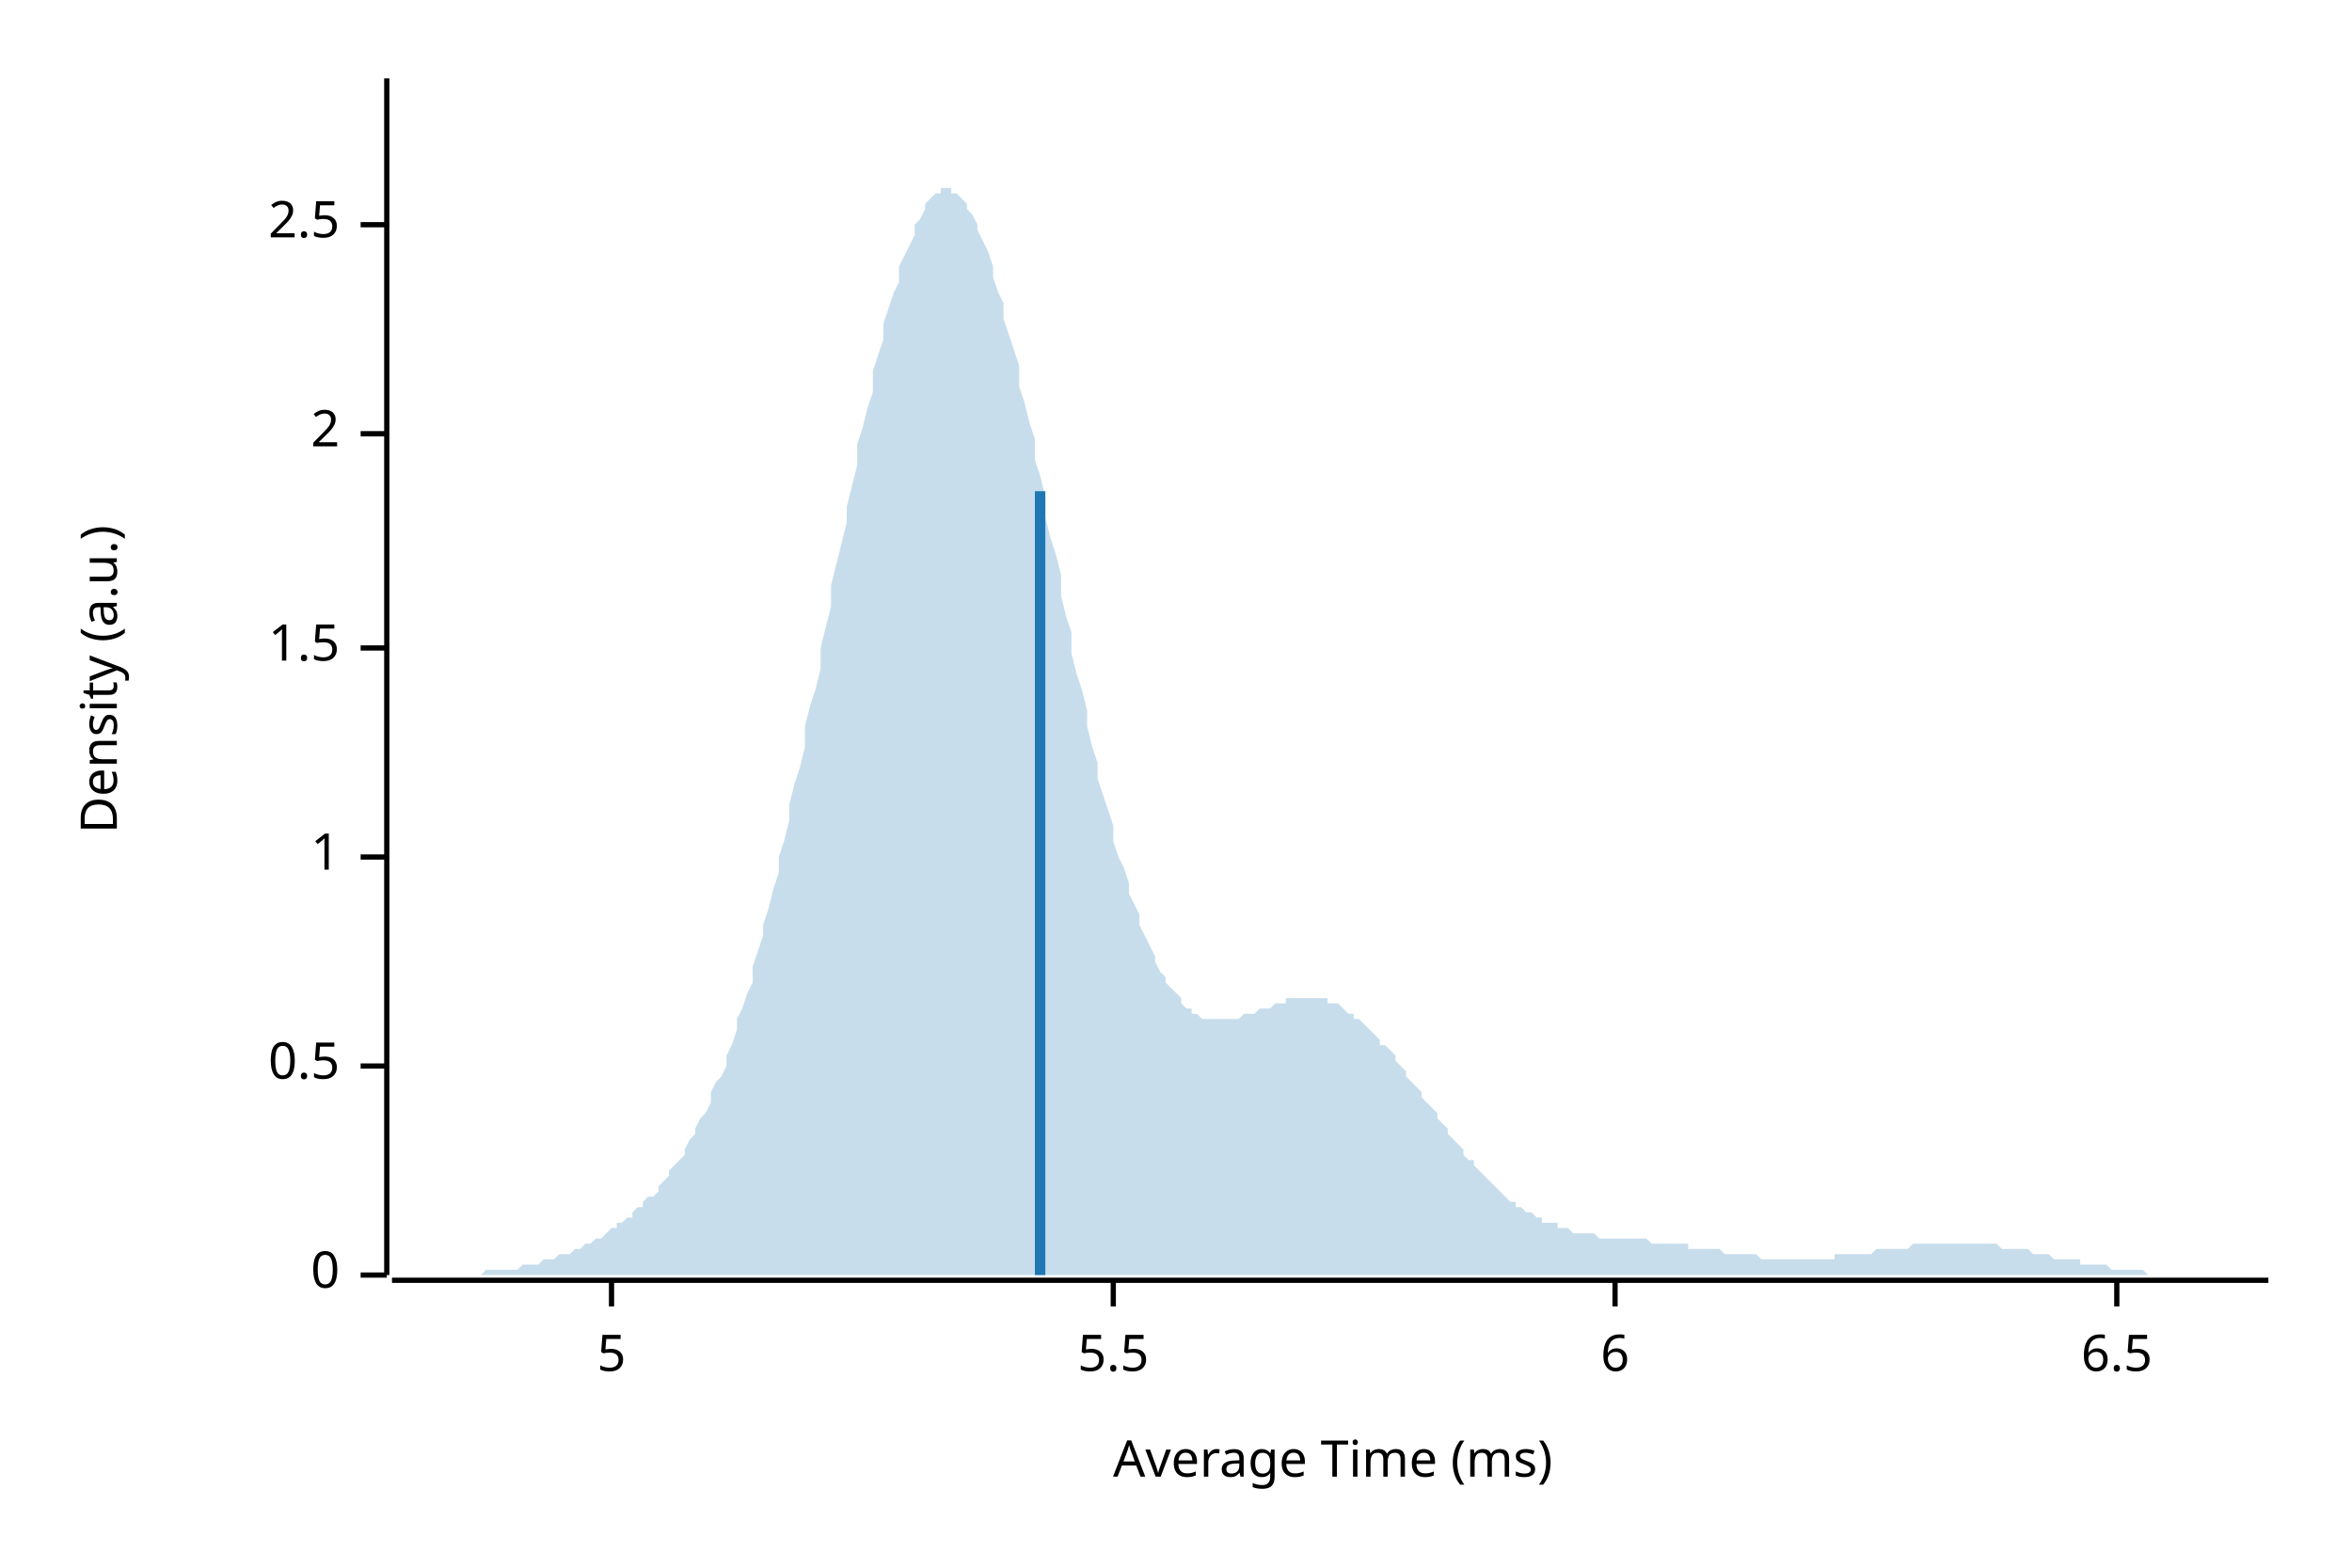
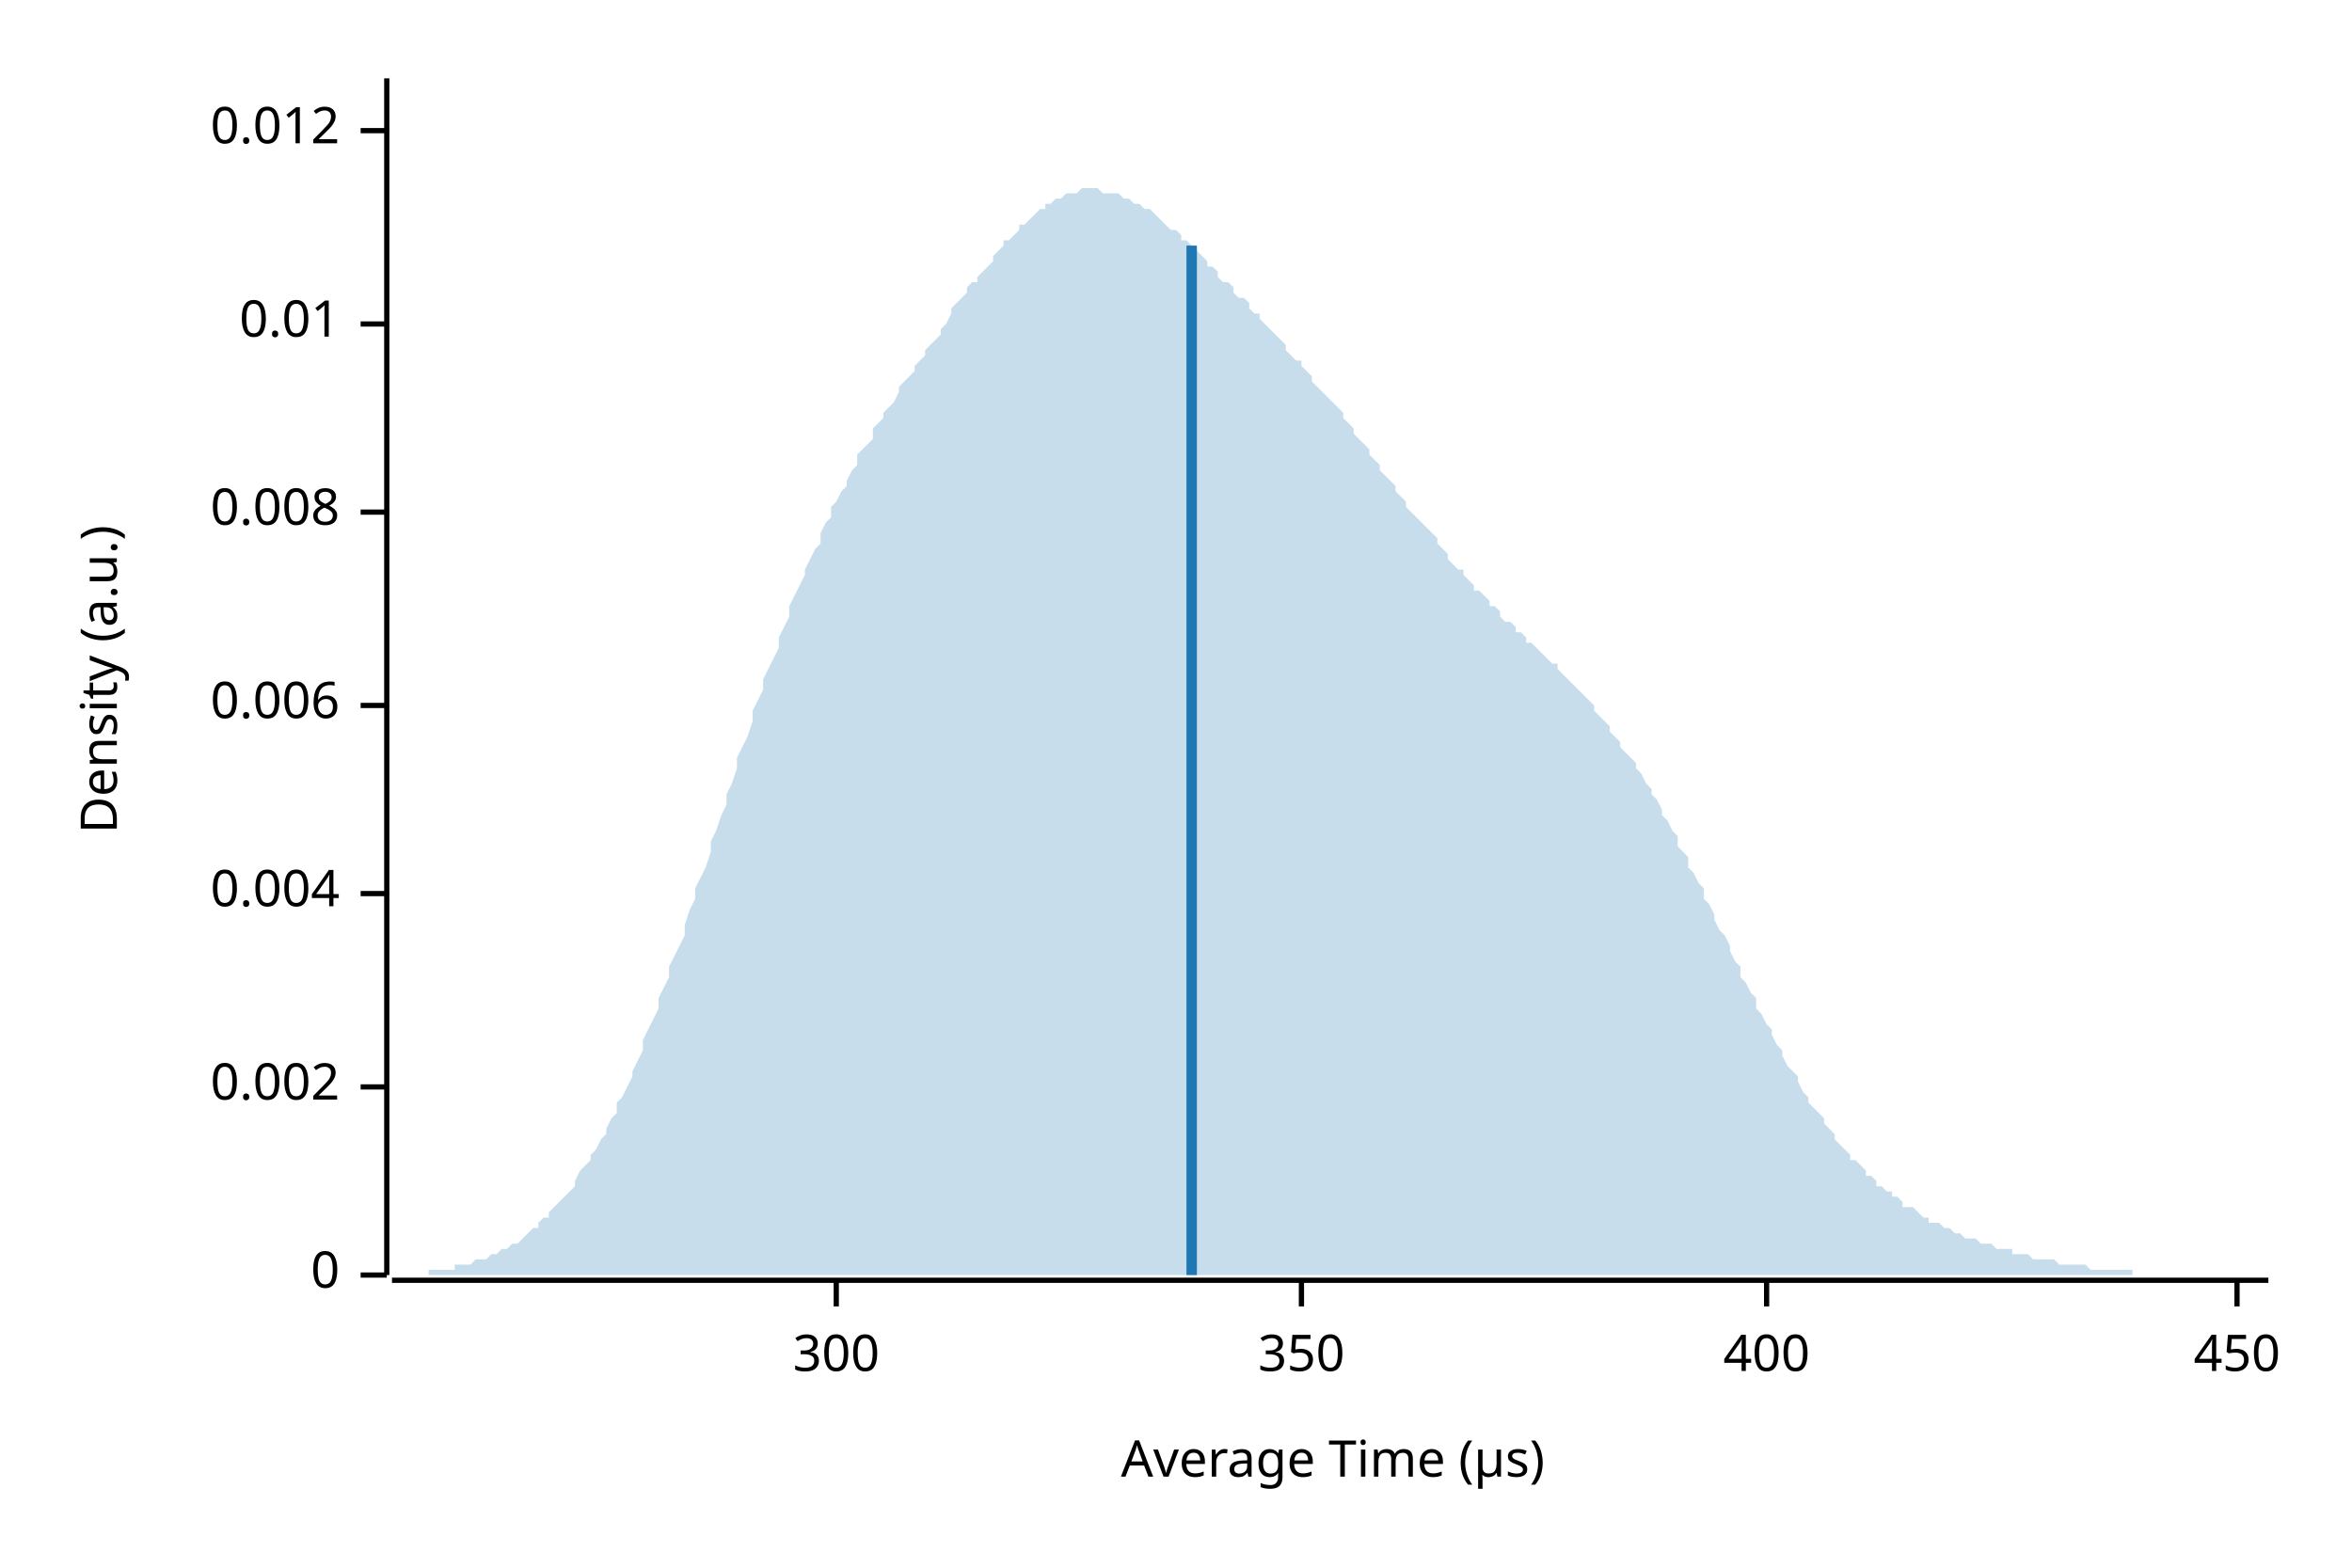
<svg xmlns="http://www.w3.org/2000/svg" width="450" height="300" viewBox="0 0 450 300">
  <text x="15" y="130" dy="0.76em" text-anchor="middle" font-family="sans-serif" font-size="9.677" opacity="1" fill="#000000" transform="rotate(270, 15, 130)">
Density (a.u.)
</text>
  <text x="255" y="285" dy="-0.5ex" text-anchor="middle" font-family="sans-serif" font-size="9.677" opacity="1" fill="#000000">
- Average Time (ms)
+ Average Time (µs)
</text>
  <polyline fill="none" opacity="1" stroke="#000000" stroke-width="1" points="74,15 74,244 " />
  <text x="65" y="244" dy="0.5ex" text-anchor="end" font-family="sans-serif" font-size="9.677" opacity="1" fill="#000000">
0
</text>
  <polyline fill="none" opacity="1" stroke="#000000" stroke-width="1" points="69,244 74,244 " />
-   <text x="65" y="204" dy="0.5ex" text-anchor="end" font-family="sans-serif" font-size="9.677" opacity="1" fill="#000000">
- 0.5
+   <text x="65" y="208" dy="0.5ex" text-anchor="end" font-family="sans-serif" font-size="9.677" opacity="1" fill="#000000">
+ 0.002
</text>
-   <polyline fill="none" opacity="1" stroke="#000000" stroke-width="1" points="69,204 74,204 " />
-   <text x="65" y="164" dy="0.5ex" text-anchor="end" font-family="sans-serif" font-size="9.677" opacity="1" fill="#000000">
- 1
+   <polyline fill="none" opacity="1" stroke="#000000" stroke-width="1" points="69,208 74,208 " />
+   <text x="65" y="171" dy="0.5ex" text-anchor="end" font-family="sans-serif" font-size="9.677" opacity="1" fill="#000000">
+ 0.004
</text>
-   <polyline fill="none" opacity="1" stroke="#000000" stroke-width="1" points="69,164 74,164 " />
-   <text x="65" y="124" dy="0.5ex" text-anchor="end" font-family="sans-serif" font-size="9.677" opacity="1" fill="#000000">
- 1.5
+   <polyline fill="none" opacity="1" stroke="#000000" stroke-width="1" points="69,171 74,171 " />
+   <text x="65" y="135" dy="0.5ex" text-anchor="end" font-family="sans-serif" font-size="9.677" opacity="1" fill="#000000">
+ 0.006
</text>
-   <polyline fill="none" opacity="1" stroke="#000000" stroke-width="1" points="69,124 74,124 " />
-   <text x="65" y="83" dy="0.5ex" text-anchor="end" font-family="sans-serif" font-size="9.677" opacity="1" fill="#000000">
- 2
+   <polyline fill="none" opacity="1" stroke="#000000" stroke-width="1" points="69,135 74,135 " />
+   <text x="65" y="98" dy="0.5ex" text-anchor="end" font-family="sans-serif" font-size="9.677" opacity="1" fill="#000000">
+ 0.008
</text>
-   <polyline fill="none" opacity="1" stroke="#000000" stroke-width="1" points="69,83 74,83 " />
-   <text x="65" y="43" dy="0.5ex" text-anchor="end" font-family="sans-serif" font-size="9.677" opacity="1" fill="#000000">
- 2.5
+   <polyline fill="none" opacity="1" stroke="#000000" stroke-width="1" points="69,98 74,98 " />
+   <text x="65" y="62" dy="0.5ex" text-anchor="end" font-family="sans-serif" font-size="9.677" opacity="1" fill="#000000">
+ 0.01
</text>
-   <polyline fill="none" opacity="1" stroke="#000000" stroke-width="1" points="69,43 74,43 " />
+   <polyline fill="none" opacity="1" stroke="#000000" stroke-width="1" points="69,62 74,62 " />
+   <text x="65" y="25" dy="0.5ex" text-anchor="end" font-family="sans-serif" font-size="9.677" opacity="1" fill="#000000">
+ 0.012
+ </text>
+   <polyline fill="none" opacity="1" stroke="#000000" stroke-width="1" points="69,25 74,25 " />
  <polyline fill="none" opacity="1" stroke="#000000" stroke-width="1" points="75,245 434,245 " />
-   <text x="117" y="255" dy="0.76em" text-anchor="middle" font-family="sans-serif" font-size="9.677" opacity="1" fill="#000000">
- 5
+   <text x="160" y="255" dy="0.76em" text-anchor="middle" font-family="sans-serif" font-size="9.677" opacity="1" fill="#000000">
+ 300
</text>
-   <polyline fill="none" opacity="1" stroke="#000000" stroke-width="1" points="117,245 117,250 " />
-   <text x="213" y="255" dy="0.76em" text-anchor="middle" font-family="sans-serif" font-size="9.677" opacity="1" fill="#000000">
- 5.5
+   <polyline fill="none" opacity="1" stroke="#000000" stroke-width="1" points="160,245 160,250 " />
+   <text x="249" y="255" dy="0.76em" text-anchor="middle" font-family="sans-serif" font-size="9.677" opacity="1" fill="#000000">
+ 350
</text>
-   <polyline fill="none" opacity="1" stroke="#000000" stroke-width="1" points="213,245 213,250 " />
-   <text x="309" y="255" dy="0.76em" text-anchor="middle" font-family="sans-serif" font-size="9.677" opacity="1" fill="#000000">
- 6
+   <polyline fill="none" opacity="1" stroke="#000000" stroke-width="1" points="249,245 249,250 " />
+   <text x="338" y="255" dy="0.76em" text-anchor="middle" font-family="sans-serif" font-size="9.677" opacity="1" fill="#000000">
+ 400
</text>
-   <polyline fill="none" opacity="1" stroke="#000000" stroke-width="1" points="309,245 309,250 " />
-   <text x="405" y="255" dy="0.76em" text-anchor="middle" font-family="sans-serif" font-size="9.677" opacity="1" fill="#000000">
- 6.5
+   <polyline fill="none" opacity="1" stroke="#000000" stroke-width="1" points="338,245 338,250 " />
+   <text x="428" y="255" dy="0.76em" text-anchor="middle" font-family="sans-serif" font-size="9.677" opacity="1" fill="#000000">
+ 450
</text>
-   <polyline fill="none" opacity="1" stroke="#000000" stroke-width="1" points="405,245 405,250 " />
-   <polygon opacity="0.25" fill="#1F78B4" points="75,244 75,244 76,244 77,244 77,244 78,244 79,244 80,244 80,244 81,244 82,244 82,244 83,244 84,244 85,244 85,244 86,244 87,244 87,244 88,244 89,244 90,244 90,244 91,244 92,244 92,244 93,243 94,243 95,243 95,243 96,243 97,243 98,243 98,243 99,243 100,242 100,242 101,242 102,242 103,242 103,242 104,241 105,241 105,241 106,241 107,240 108,240 108,240 109,240 110,239 110,239 111,239 112,238 113,238 113,238 114,237 115,237 116,236 116,236 117,235 118,235 118,234 119,234 120,233 121,233 121,232 122,231 123,231 123,230 124,229 125,229 126,228 126,227 127,226 128,225 128,224 129,223 130,222 131,221 131,220 132,218 133,217 133,216 134,214 135,213 136,211 136,209 137,207 138,206 139,204 139,202 140,200 141,197 141,195 142,193 143,190 144,188 144,185 145,182 146,179 146,177 147,174 148,170 149,167 149,164 150,161 151,157 151,154 152,150 153,147 154,143 154,139 155,135 156,132 157,128 157,124 158,120 159,116 159,112 160,108 161,104 162,100 162,97 163,93 164,89 164,85 165,82 166,78 167,75 167,71 168,68 169,65 169,62 170,59 171,56 172,54 172,51 173,49 174,47 175,45 175,43 176,42 177,40 177,39 178,38 179,37 180,37 180,36 181,36 182,36 182,37 183,37 184,38 185,39 185,40 186,41 187,43 187,44 188,46 189,48 190,51 190,53 191,56 192,58 192,61 193,64 194,67 195,70 195,74 196,77 197,81 198,84 198,88 199,91 200,95 200,99 201,103 202,106 203,110 203,114 204,118 205,121 205,125 206,129 207,132 208,136 208,139 209,143 210,146 210,149 211,152 212,155 213,158 213,161 214,164 215,166 216,169 216,171 217,173 218,175 218,177 219,179 220,181 221,183 221,184 222,186 223,187 223,188 224,189 225,190 226,191 226,192 227,193 228,193 228,194 229,194 230,195 231,195 231,195 232,195 233,195 233,195 234,195 235,195 236,195 236,195 237,195 238,194 239,194 239,194 240,194 241,193 241,193 242,193 243,193 244,192 244,192 245,192 246,192 246,191 247,191 248,191 249,191 249,191 250,191 251,191 251,191 252,191 253,191 254,191 254,192 255,192 256,192 257,193 257,193 258,194 259,194 259,195 260,195 261,196 262,197 262,197 263,198 264,199 264,200 265,200 266,201 267,202 267,203 268,204 269,205 269,206 270,207 271,208 272,209 272,210 273,211 274,212 275,213 275,214 276,215 277,216 277,217 278,218 279,219 280,220 280,221 281,222 282,222 282,223 283,224 284,225 285,226 285,226 286,227 287,228 287,228 288,229 289,230 290,230 290,231 291,231 292,232 292,232 293,232 294,233 295,233 295,234 296,234 297,234 298,234 298,235 299,235 300,235 300,235 301,236 302,236 303,236 303,236 304,236 305,236 305,236 306,237 307,237 308,237 308,237 309,237 310,237 310,237 311,237 312,237 313,237 313,237 314,237 315,237 316,238 316,238 317,238 318,238 318,238 319,238 320,238 321,238 321,238 322,238 323,238 323,239 324,239 325,239 326,239 326,239 327,239 328,239 328,239 329,239 330,240 331,240 331,240 332,240 333,240 333,240 334,240 335,240 336,240 336,240 337,241 338,241 339,241 339,241 340,241 341,241 341,241 342,241 343,241 344,241 344,241 345,241 346,241 346,241 347,241 348,241 349,241 349,241 350,241 351,241 351,240 352,240 353,240 354,240 354,240 355,240 356,240 357,240 357,240 358,240 359,239 359,239 360,239 361,239 362,239 362,239 363,239 364,239 364,239 365,239 366,238 367,238 367,238 368,238 369,238 369,238 370,238 371,238 372,238 372,238 373,238 374,238 375,238 375,238 376,238 377,238 377,238 378,238 379,238 380,238 380,238 381,238 382,238 382,238 383,239 384,239 385,239 385,239 386,239 387,239 387,239 388,239 389,240 390,240 390,240 391,240 392,240 392,240 393,241 394,241 395,241 395,241 396,241 397,241 398,241 398,242 399,242 400,242 400,242 401,242 402,242 403,242 403,242 404,243 405,243 405,243 406,243 407,243 408,243 408,243 409,243 410,243 410,243 411,244 412,244 413,244 413,244 414,244 415,244 416,244 416,244 417,244 418,244 418,244 419,244 420,244 421,244 421,244 422,244 423,244 423,244 424,244 425,244 426,244 426,244 427,244 428,244 428,244 429,244 430,244 431,244 431,244 432,244 433,244 434,244 434,244 75,244 " />
-   <polyline fill="none" opacity="1" stroke="#1F78B4" stroke-width="2" points="199,244 199,94 " />
+   <polyline fill="none" opacity="1" stroke="#000000" stroke-width="1" points="428,245 428,250 " />
+   <polygon opacity="0.25" fill="#1F78B4" points="75,244 75,244 76,244 77,244 77,244 78,244 79,244 80,244 80,244 81,244 82,244 82,243 83,243 84,243 85,243 85,243 86,243 87,243 87,242 88,242 89,242 90,242 90,242 91,241 92,241 92,241 93,241 94,240 95,240 95,240 96,239 97,239 98,238 98,238 99,238 100,237 100,237 101,236 102,235 103,235 103,234 104,233 105,233 105,232 106,231 107,230 108,229 108,229 109,228 110,227 110,226 111,224 112,223 113,222 113,221 114,220 115,218 116,217 116,216 117,214 118,213 118,211 119,210 120,208 121,206 121,205 122,203 123,201 123,199 124,197 125,195 126,193 126,191 127,189 128,187 128,185 129,183 130,181 131,179 131,177 132,174 133,172 133,170 134,168 135,166 136,163 136,161 137,159 138,156 139,154 139,152 140,150 141,147 141,145 142,143 143,141 144,138 144,136 145,134 146,132 146,130 147,128 148,126 149,124 149,122 150,120 151,118 151,116 152,114 153,112 154,110 154,109 155,107 156,105 157,104 157,102 158,100 159,99 159,97 160,96 161,94 162,93 162,92 163,90 164,89 164,87 165,86 166,85 167,84 167,82 168,81 169,80 169,79 170,78 171,77 172,75 172,74 173,73 174,72 175,71 175,70 176,69 177,68 177,67 178,66 179,65 180,64 180,63 181,62 182,60 182,59 183,58 184,57 185,56 185,55 186,54 187,54 187,53 188,52 189,51 190,50 190,49 191,48 192,47 192,46 193,46 194,45 195,44 195,43 196,43 197,42 198,41 198,41 199,40 200,40 200,39 201,39 202,38 203,38 203,38 204,37 205,37 205,37 206,37 207,36 208,36 208,36 209,36 210,36 210,36 211,37 212,37 213,37 213,37 214,37 215,38 216,38 216,38 217,39 218,39 218,39 219,40 220,40 221,41 221,41 222,42 223,43 223,43 224,44 225,44 226,45 226,46 227,46 228,47 228,48 229,48 230,49 231,50 231,51 232,51 233,52 233,53 234,54 235,54 236,55 236,56 237,57 238,57 239,58 239,59 240,60 241,60 241,61 242,62 243,63 244,64 244,64 245,65 246,66 246,67 247,68 248,69 249,69 249,70 250,71 251,72 251,73 252,74 253,75 254,76 254,76 255,77 256,78 257,79 257,80 258,81 259,82 259,83 260,84 261,85 262,86 262,87 263,88 264,89 264,90 265,91 266,92 267,93 267,94 268,95 269,96 269,97 270,98 271,99 272,100 272,100 273,101 274,102 275,103 275,104 276,105 277,106 277,107 278,108 279,109 280,109 280,110 281,111 282,112 282,113 283,113 284,114 285,115 285,116 286,116 287,117 287,118 288,119 289,119 290,120 290,121 291,121 292,122 292,123 293,123 294,124 295,125 295,125 296,126 297,127 298,127 298,128 299,129 300,130 300,130 301,131 302,132 303,133 303,133 304,134 305,135 305,136 306,137 307,138 308,139 308,140 309,141 310,142 310,143 311,144 312,145 313,146 313,147 314,148 315,150 316,151 316,152 317,153 318,155 318,156 319,157 320,159 321,160 321,162 322,163 323,164 323,166 324,167 325,169 326,170 326,172 327,173 328,175 328,176 329,178 330,179 331,181 331,182 332,184 333,185 333,187 334,188 335,190 336,191 336,193 337,194 338,196 339,197 339,198 340,200 341,201 341,202 342,204 343,205 344,206 344,207 345,209 346,210 346,211 347,212 348,213 349,214 349,215 350,216 351,217 351,218 352,219 353,220 354,221 354,222 355,222 356,223 357,224 357,225 358,225 359,226 359,227 360,227 361,228 362,228 362,229 363,229 364,230 364,231 365,231 366,231 367,232 367,232 368,233 369,233 369,234 370,234 371,234 372,235 372,235 373,235 374,236 375,236 375,236 376,237 377,237 377,237 378,237 379,238 380,238 380,238 381,238 382,239 382,239 383,239 384,239 385,239 385,240 386,240 387,240 387,240 388,240 389,241 390,241 390,241 391,241 392,241 392,241 393,241 394,242 395,242 395,242 396,242 397,242 398,242 398,242 399,242 400,243 400,243 401,243 402,243 403,243 403,243 404,243 405,243 405,243 406,243 407,243 408,243 408,244 409,244 410,244 410,244 411,244 412,244 413,244 413,244 414,244 415,244 416,244 416,244 417,244 418,244 418,244 419,244 420,244 421,244 421,244 422,244 423,244 423,244 424,244 425,244 426,244 426,244 427,244 428,244 428,244 429,244 430,244 431,244 431,244 432,244 433,244 434,244 434,244 75,244 " />
+   <polyline fill="none" opacity="1" stroke="#1F78B4" stroke-width="2" points="228,244 228,47 " />
</svg>
